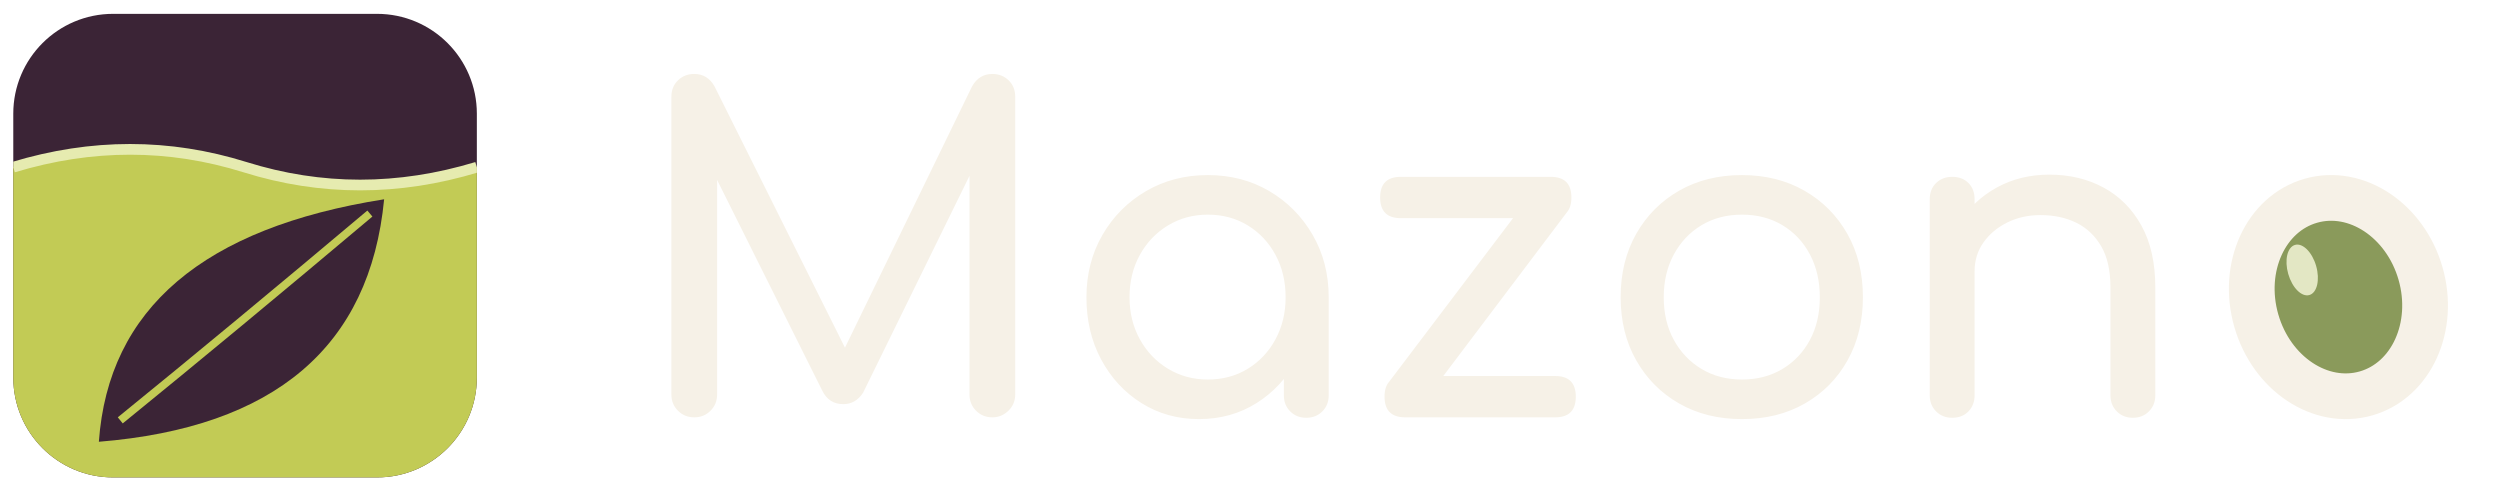
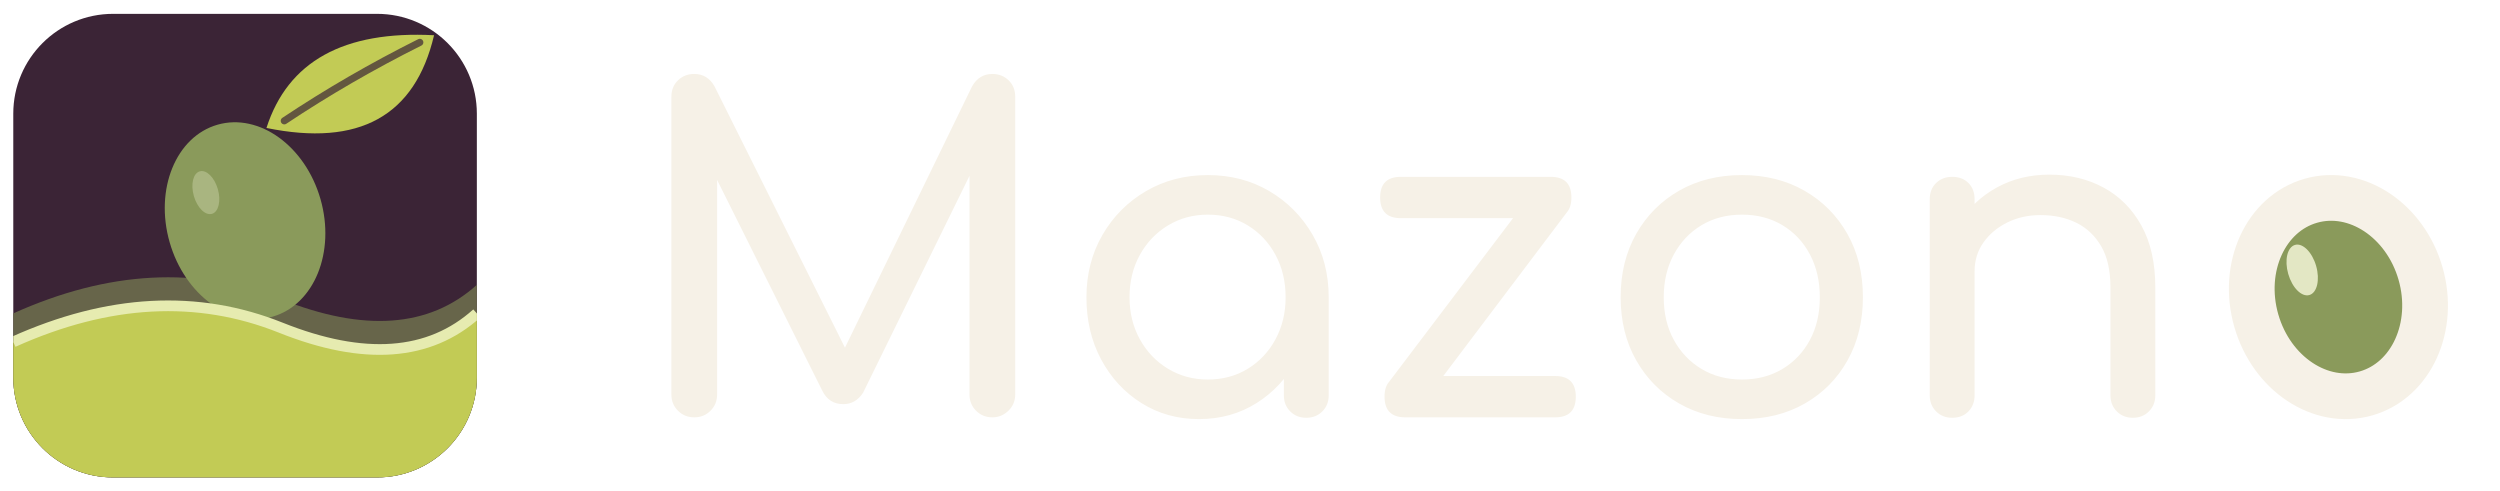
<svg xmlns="http://www.w3.org/2000/svg" width="1421" height="279" viewBox="-1427 -948 5686 1114" role="img" aria-label="Mazono">
  <g transform="translate(-1396.8 -917.7) scale(8.1104)">
    <defs>
      <clipPath id="logo-tile">
        <rect width="130" height="130" rx="28" />
      </clipPath>
    </defs>
    <g clip-path="url(#logo-tile)">
      <rect width="130" height="130" fill="#3B2436" />
    </g>
    <g clip-path="url(#logo-tile)">
-       <path d="M0 43Q33 33 65 43T130 43V130H0Z" fill="#C2CB55" />
-       <path d="M0 43Q33 33 65 43T130 43" fill="none" stroke="#E6EBB0" stroke-width="3" />
+       <path d="M0 84Q40 66 75 80T130 76V130H0Z" fill="#67654A" />
+       <ellipse cx="65" cy="58" rx="22" ry="28" fill="#8A9A5B" transform="rotate(-16 65 58)" />
+       <ellipse cx="56.6" cy="47.4" rx="3.5" ry="6.2" fill="#F2F5D6" opacity="0.3" transform="rotate(-16 65 58)" />
+       <path d="M71 32Q80 4 118 6Q110 40 71 32Z" fill="#C2CB55" />
+       <path d="M76 30Q94 18 114 8" fill="none" stroke="#3B2436" stroke-width="2" stroke-linecap="round" opacity="0.7" />
+       <path d="M0 92Q40 74 75 88T130 84V130H0Z" fill="#C2CB55" />
+       <path d="M0 92Q40 74 75 88T130 84" fill="none" stroke="#E6EBB0" stroke-width="3" />
    </g>
-     <path d="M24 120Q28 64 104 52Q98 114 24 120Z" fill="#3B2436" />
-     <path d="M30 114Q62 88 100 56" fill="none" stroke="#C2CB55" stroke-width="2.2" />
  </g>
  <path d="M152.0 0Q130.0 0 115.0 -15.0Q100.0 -30 100.0 -52V-729Q100.0 -752 115.0 -766.5Q130.0 -781 152.0 -781Q182.0 -781 198.0 -753L511.0 -126H479.0L784.0 -753Q800.0 -781 830.0 -781Q852.0 -781 867.0 -766.5Q882.0 -752 882.0 -729V-52Q882.0 -30 866.5 -15.0Q851.0 0 830.0 0Q808.0 0 793.0 -15.0Q778.0 -30 778.0 -52V-585L798.0 -590L536.0 -56Q519.0 -30 491.0 -30Q458.0 -30 443.0 -61L184.0 -580L204.0 -585V-52Q204.0 -30 189.0 -15.0Q174.0 0 152.0 0Z M1300.0 4Q1227.0 4 1169.0 -32.5Q1111.0 -69 1077.5 -131.5Q1044.0 -194 1044.0 -273Q1044.0 -352 1080.5 -415.0Q1117.0 -478 1179.5 -514.5Q1242.0 -551 1320.0 -551Q1398.0 -551 1460.0 -514.5Q1522.0 -478 1558.5 -415.0Q1595.0 -352 1595.0 -273H1556.0Q1556.0 -194 1522.5 -131.5Q1489.0 -69 1431.0 -32.5Q1373.0 4 1300.0 4ZM1320.0 -86Q1371.0 -86 1411.0 -110.5Q1451.0 -135 1474.0 -177.5Q1497.0 -220 1497.0 -273Q1497.0 -327 1474.0 -369.5Q1451.0 -412 1411.0 -436.5Q1371.0 -461 1320.0 -461Q1270.0 -461 1229.5 -436.5Q1189.0 -412 1165.5 -369.5Q1142.0 -327 1142.0 -273Q1142.0 -220 1165.5 -177.5Q1189.0 -135 1229.5 -110.5Q1270.0 -86 1320.0 -86ZM1544.0 1Q1522.0 1 1507.5 -13.5Q1493.0 -28 1493.0 -50V-203L1512.0 -309L1595.0 -273V-50Q1595.0 -28 1580.5 -13.5Q1566.0 1 1544.0 1Z M1799.0 -19 1731.0 -79 2071.0 -528 2138.0 -468ZM1769.0 0Q1722.0 0 1722.0 -47Q1722.0 -94 1769.0 -94H2110.0Q2157.0 -94 2157.0 -47Q2157.0 0 2110.0 0ZM1759.0 -453Q1712.0 -453 1712.0 -500Q1712.0 -547 1759.0 -547H2100.0Q2147.0 -547 2147.0 -500Q2147.0 -453 2100.0 -453Z M2535.0 4Q2454.0 4 2392.0 -31.5Q2330.0 -67 2294.5 -129.5Q2259.0 -192 2259.0 -273Q2259.0 -355 2294.5 -417.5Q2330.0 -480 2392.0 -515.5Q2454.0 -551 2535.0 -551Q2615.0 -551 2677.0 -515.5Q2739.0 -480 2774.5 -417.5Q2810.0 -355 2810.0 -273Q2810.0 -192 2775.0 -129.5Q2740.0 -67 2678.0 -31.5Q2616.0 4 2535.0 4ZM2535.0 -86Q2587.0 -86 2627.0 -110.0Q2667.0 -134 2689.5 -176.0Q2712.0 -218 2712.0 -273Q2712.0 -328 2689.5 -370.5Q2667.0 -413 2627.0 -437.0Q2587.0 -461 2535.0 -461Q2483.0 -461 2443.0 -437.0Q2403.0 -413 2380.0 -370.5Q2357.0 -328 2357.0 -273Q2357.0 -218 2380.0 -176.0Q2403.0 -134 2443.0 -110.0Q2483.0 -86 2535.0 -86Z M3424.0 1Q3402.0 1 3387.5 -13.5Q3373.0 -28 3373.0 -50V-296Q3373.0 -353 3352.0 -389.0Q3331.0 -425 3295.5 -442.5Q3260.0 -460 3214.0 -460Q3172.0 -460 3138.0 -443.0Q3104.0 -426 3084.0 -397.5Q3064.0 -369 3064.0 -332H3001.0Q3001.0 -395 3031.5 -444.5Q3062.0 -494 3115.0 -523.0Q3168.0 -552 3234.0 -552Q3303.0 -552 3357.5 -522.5Q3412.0 -493 3443.5 -436.0Q3475.0 -379 3475.0 -296V-50Q3475.0 -28 3460.5 -13.5Q3446.0 1 3424.0 1ZM3013.0 1Q2991.0 1 2976.5 -13.5Q2962.0 -28 2962.0 -50V-496Q2962.0 -519 2976.5 -533.0Q2991.0 -547 3013.0 -547Q3036.0 -547 3050.0 -533.0Q3064.0 -519 3064.0 -496V-50Q3064.0 -28 3050.0 -13.5Q3036.0 1 3013.0 1Z" fill="#F6F1E7" />
  <ellipse cx="3891.5" cy="-273.5" rx="194.3" ry="227.9" fill="#8A9A5B" stroke="#F6F1E7" stroke-width="104" transform="rotate(-16 3891.5 -273.5)" />
  <ellipse cx="3829.3" cy="-355.5" rx="33.0" ry="59.3" fill="#F2F5D6" opacity="0.85" transform="rotate(-16 3891.5 -273.5)" />
</svg>
